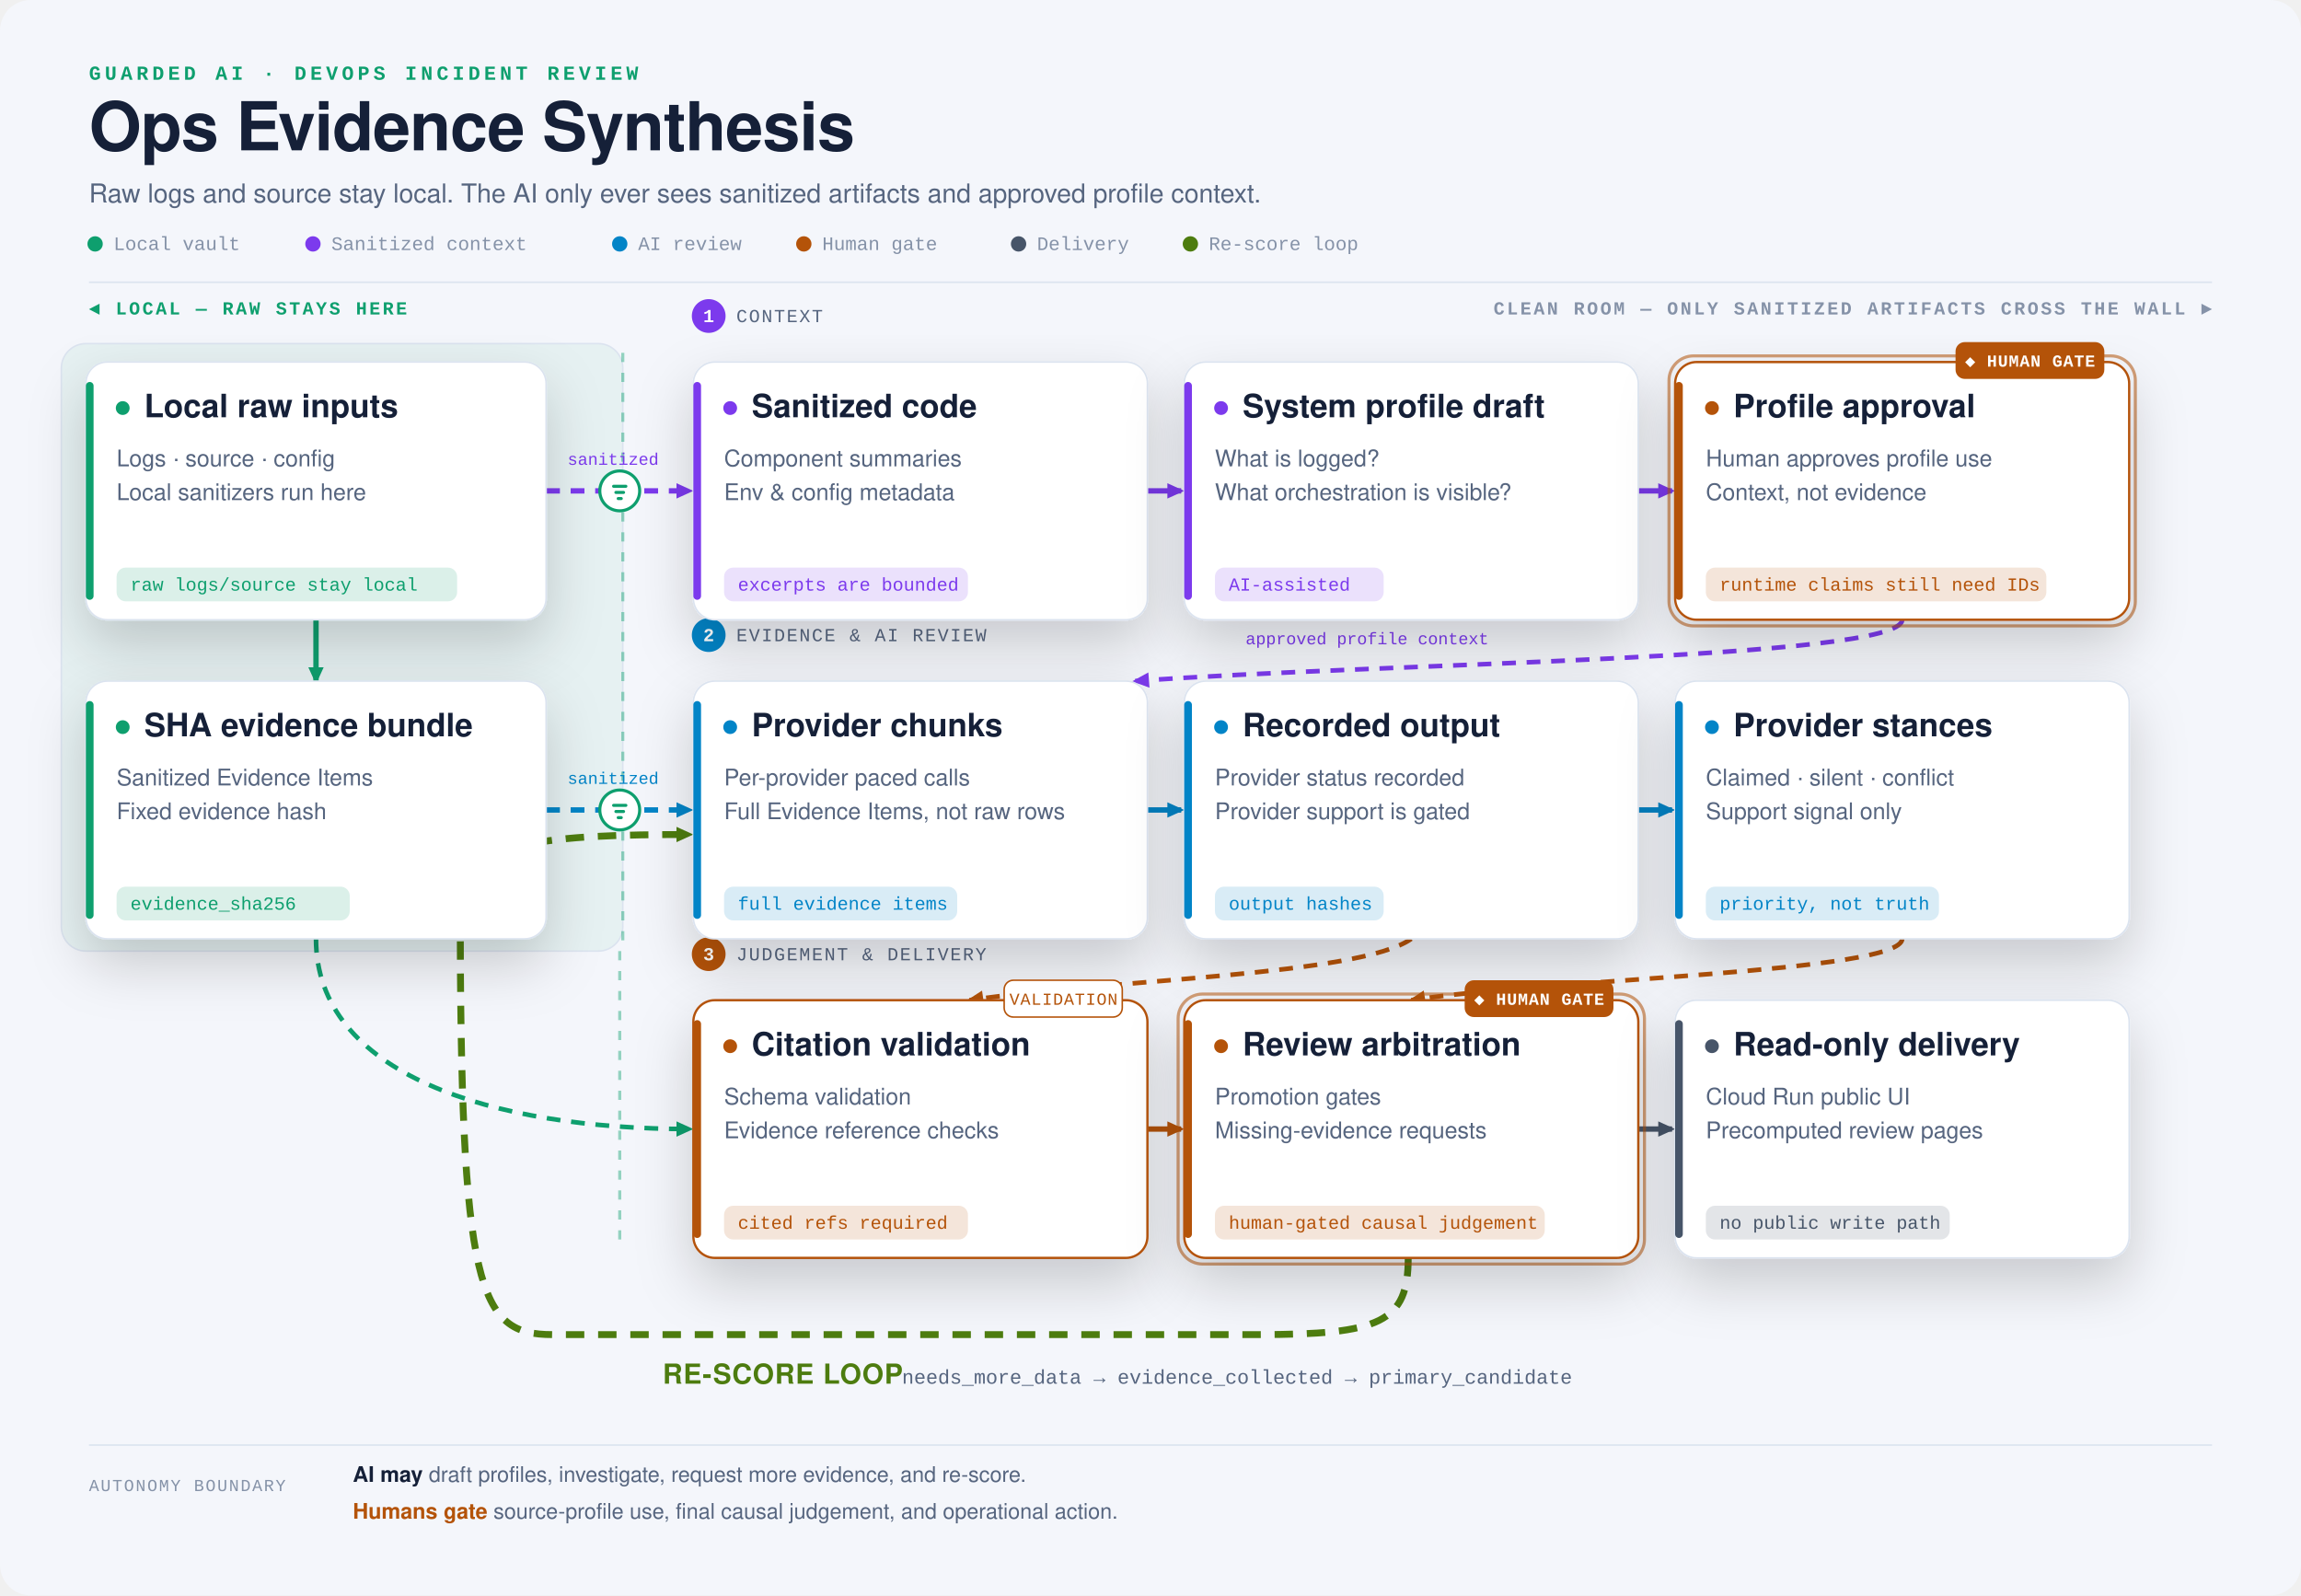
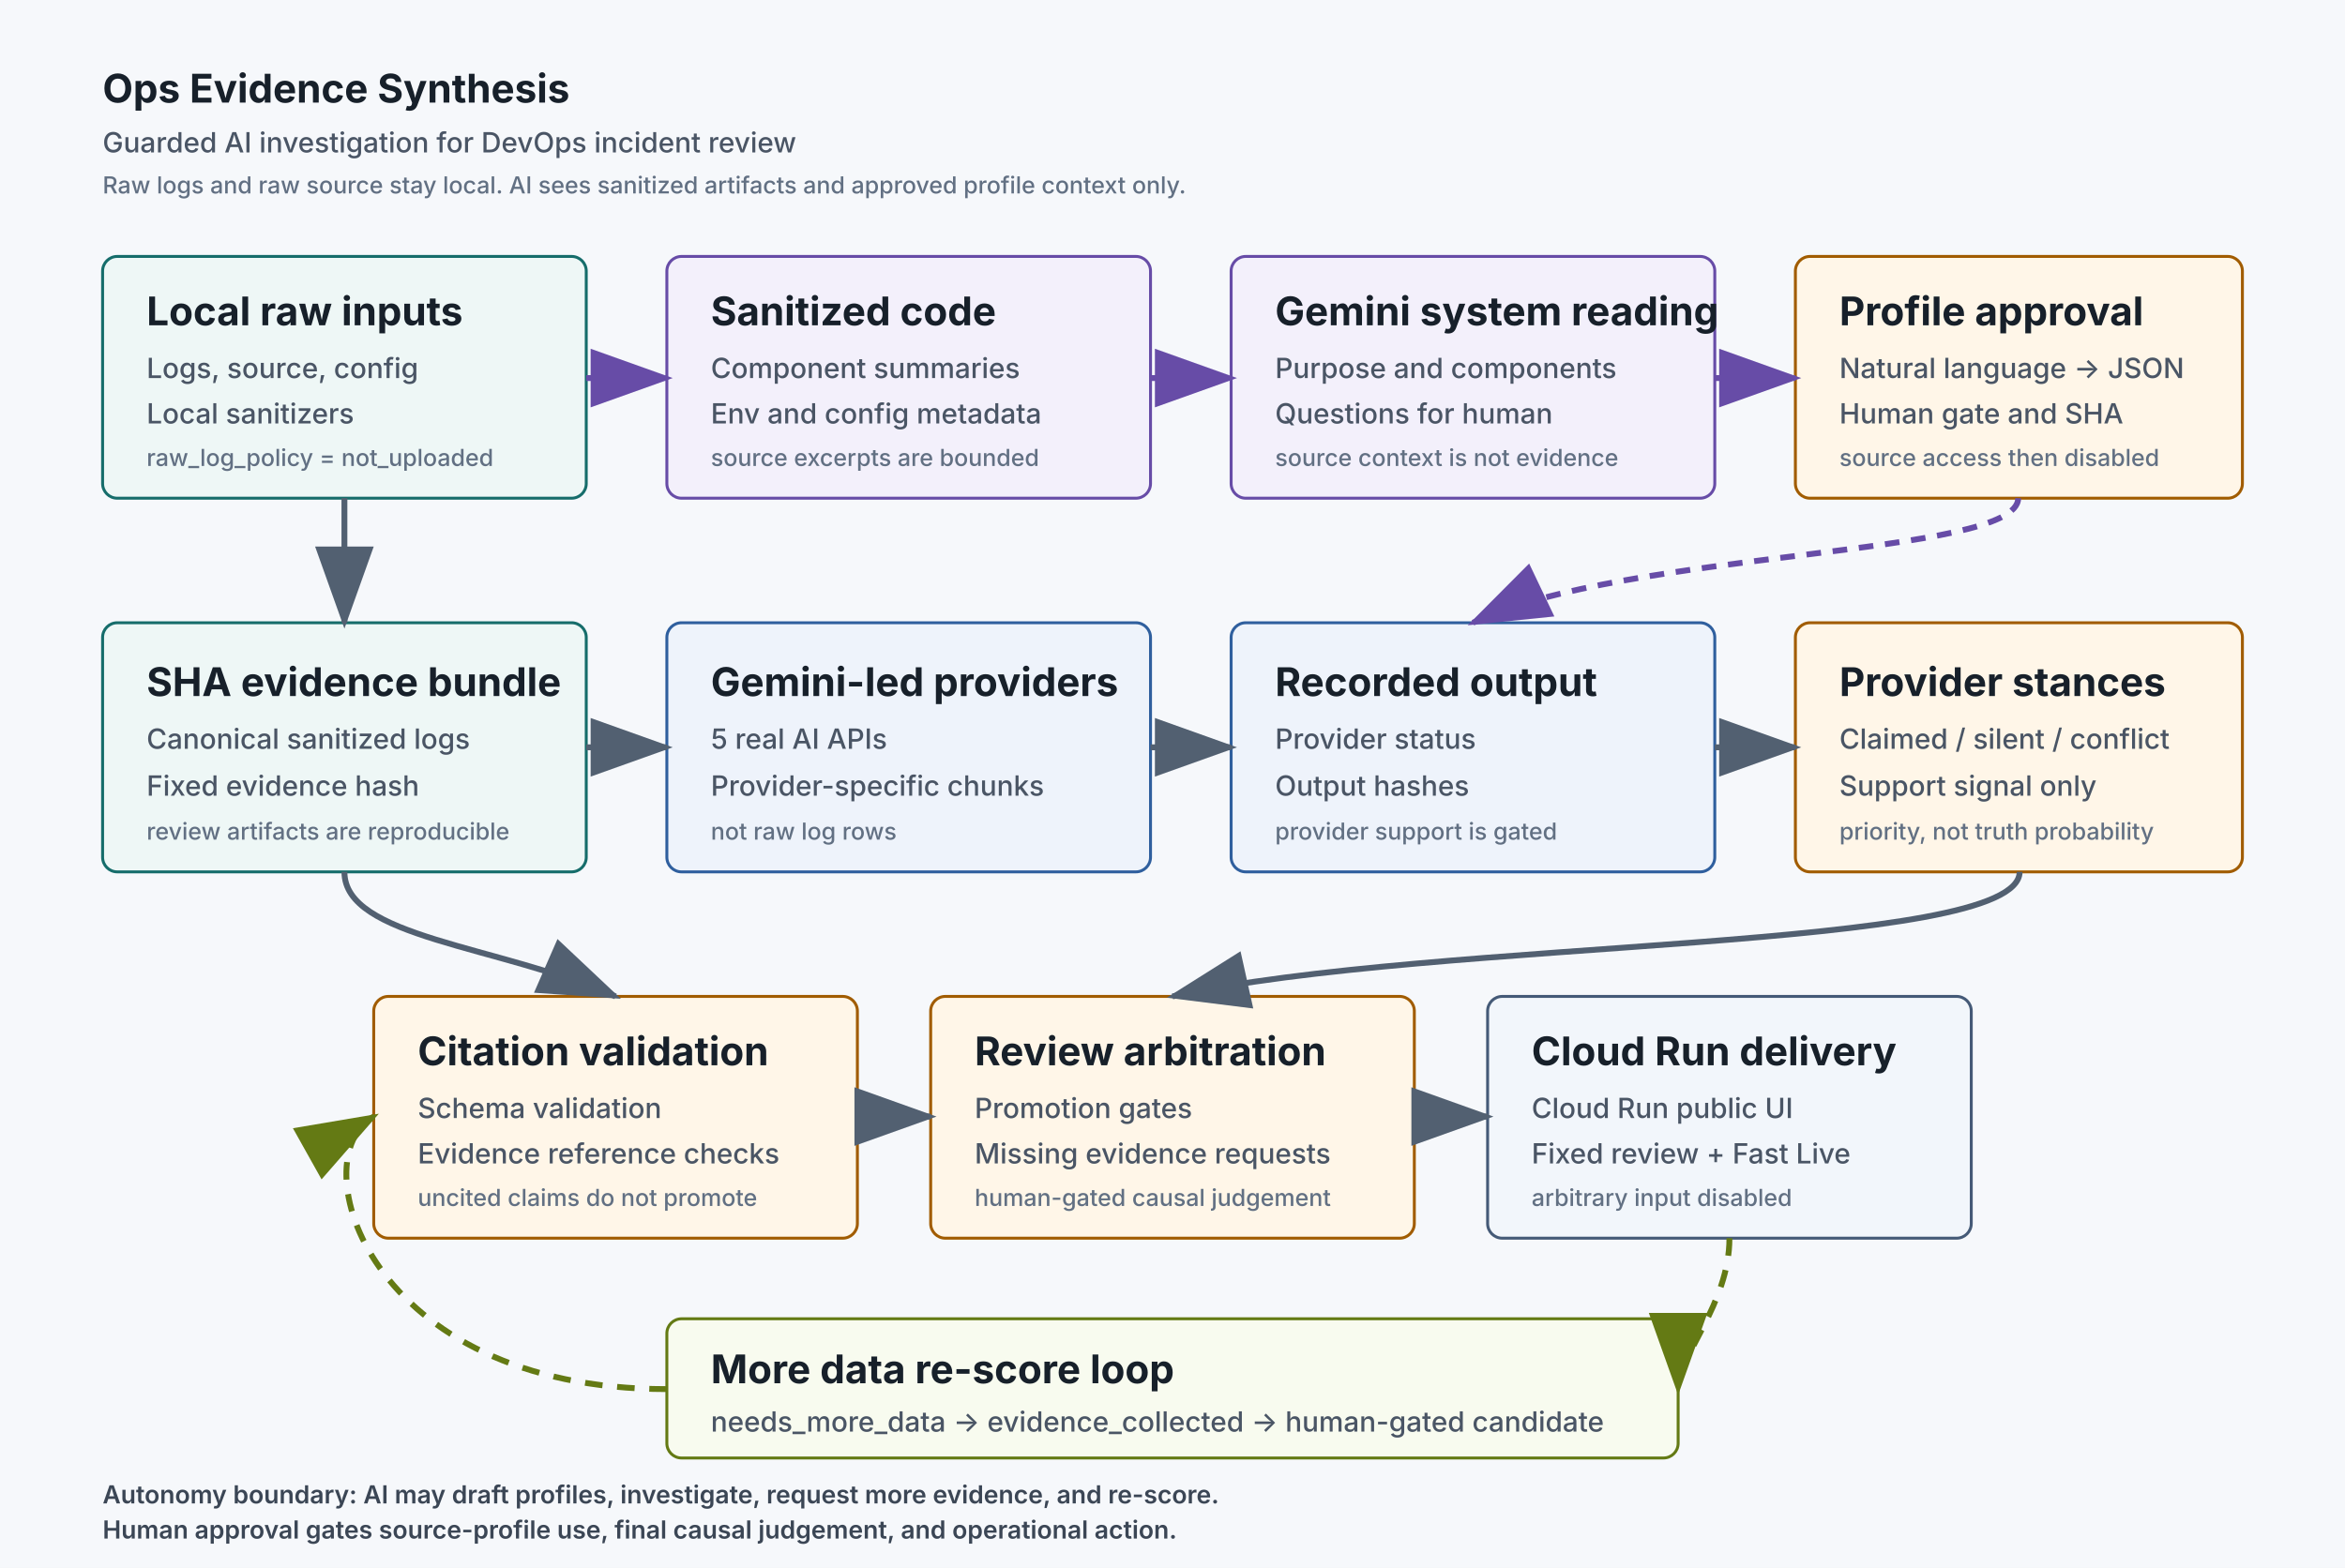
- <svg xmlns="http://www.w3.org/2000/svg" width="1500" height="1040" viewBox="0 0 1500 1040" role="img" aria-label="Ops Evidence Synthesis architecture">
+ <svg xmlns="http://www.w3.org/2000/svg" width="1600" height="1070" viewBox="0 0 1600 1070" role="img" aria-labelledby="title desc">
  <defs>
-     <marker id="ah_vault" markerWidth="12" markerHeight="10" refX="9" refY="5" orient="auto" markerUnits="userSpaceOnUse">
-       <path d="M0,0 L11,5 L0,10 Z" fill="#0e9f6e" />
+     <style>
+       .bg { fill: #f6f8fb; }
+       .band { fill: #ffffff; stroke: #d7dee8; stroke-width: 2; }
+       .local { fill: #eef7f6; stroke: #166d6b; }
+       .profile { fill: #f3f0fb; stroke: #674ca7; }
+       .ai { fill: #eef3fb; stroke: #2f5f9e; }
+       .gate { fill: #fff6e8; stroke: #a15c00; }
+       .deliver { fill: #f2f6fb; stroke: #455a77; }
+       .loop { fill: #f8fbef; stroke: #647a14; }
+       .text { font-family: Inter, Arial, sans-serif; fill: #17202a; font-size: 27px; font-weight: 700; }
+       .small { font-family: Inter, Arial, sans-serif; fill: #4a5565; font-size: 19px; font-weight: 500; }
+       .tiny { font-family: Inter, Arial, sans-serif; fill: #627083; font-size: 16px; font-weight: 500; }
+       .note { font-family: Inter, Arial, sans-serif; fill: #3b4655; font-size: 17px; font-weight: 600; }
+       .arrow { stroke: #526071; stroke-width: 4; fill: none; marker-end: url(#arrowhead); }
+       .softArrow { stroke: #674ca7; stroke-width: 4; fill: none; marker-end: url(#arrowheadProfile); stroke-dasharray: 10 8; }
+       .loopArrow { stroke: #647a14; stroke-width: 4; fill: none; marker-end: url(#arrowheadLoop); stroke-dasharray: 12 10; }
+     </style>
+     <marker id="arrowhead" markerWidth="14" markerHeight="10" refX="13" refY="5" orient="auto">
+       <path d="M0,0 L14,5 L0,10 Z" fill="#526071" />
    </marker>
-     <marker id="ah_context" markerWidth="12" markerHeight="10" refX="9" refY="5" orient="auto" markerUnits="userSpaceOnUse">
-       <path d="M0,0 L11,5 L0,10 Z" fill="#7c3aed" />
+     <marker id="arrowheadProfile" markerWidth="14" markerHeight="10" refX="13" refY="5" orient="auto">
+       <path d="M0,0 L14,5 L0,10 Z" fill="#674ca7" />
    </marker>
-     <marker id="ah_evidence" markerWidth="12" markerHeight="10" refX="9" refY="5" orient="auto" markerUnits="userSpaceOnUse">
-       <path d="M0,0 L11,5 L0,10 Z" fill="#0284c7" />
+     <marker id="arrowheadLoop" markerWidth="14" markerHeight="10" refX="13" refY="5" orient="auto">
+       <path d="M0,0 L14,5 L0,10 Z" fill="#647a14" />
    </marker>
-     <marker id="ah_gate" markerWidth="12" markerHeight="10" refX="9" refY="5" orient="auto" markerUnits="userSpaceOnUse">
-       <path d="M0,0 L11,5 L0,10 Z" fill="#b45309" />
-     </marker>
-     <marker id="ah_deliver" markerWidth="12" markerHeight="10" refX="9" refY="5" orient="auto" markerUnits="userSpaceOnUse">
-       <path d="M0,0 L11,5 L0,10 Z" fill="#475569" />
-     </marker>
-     <marker id="ah_loop" markerWidth="12" markerHeight="10" refX="9" refY="5" orient="auto" markerUnits="userSpaceOnUse">
-       <path d="M0,0 L11,5 L0,10 Z" fill="#4d7c0f" />
-     </marker>
-     <filter id="cardShadow" x="-20%" y="-20%" width="140%" height="160%">
-       <feDropShadow dx="0" dy="16" stdDeviation="18" flood-color="#000000" flood-opacity="0.18" />
-     </filter>
  </defs>
-   <rect x="0" y="0" width="1500" height="1040" rx="20" fill="#f4f6fb" />
-   <text x="58" y="52" style="font-family:ui-monospace,'SF Mono',Menlo,Consolas,'Liberation Mono',monospace;font-size:13px;letter-spacing:2.5px;font-weight:600" fill="#0e9f6e">GUARDED AI · DEVOPS INCIDENT REVIEW</text>
-   <text x="58" y="98" style="font-family:'Segoe UI',system-ui,-apple-system,Helvetica,Arial,sans-serif;font-size:44px;font-weight:700;letter-spacing:-0.5px" fill="#152038">Ops Evidence Synthesis</text>
-   <text x="58" y="132" style="font-family:'Segoe UI',system-ui,-apple-system,Helvetica,Arial,sans-serif;font-size:17px" fill="#56657f">Raw logs and source stay local. The AI only ever sees sanitized artifacts and approved profile context.</text>
-   <circle cx="62" cy="159" r="5" fill="#0e9f6e" />
-   <text x="74" y="163" style="font-family:ui-monospace,'SF Mono',Menlo,Consolas,'Liberation Mono',monospace;font-size:12.5px" fill="#8592a8">Local vault</text>
-   <circle cx="204" cy="159" r="5" fill="#7c3aed" />
-   <text x="216" y="163" style="font-family:ui-monospace,'SF Mono',Menlo,Consolas,'Liberation Mono',monospace;font-size:12.5px" fill="#8592a8">Sanitized context</text>
-   <circle cx="404" cy="159" r="5" fill="#0284c7" />
-   <text x="416" y="163" style="font-family:ui-monospace,'SF Mono',Menlo,Consolas,'Liberation Mono',monospace;font-size:12.5px" fill="#8592a8">AI review</text>
-   <circle cx="524" cy="159" r="5" fill="#b45309" />
-   <text x="536" y="163" style="font-family:ui-monospace,'SF Mono',Menlo,Consolas,'Liberation Mono',monospace;font-size:12.5px" fill="#8592a8">Human gate</text>
-   <circle cx="664" cy="159" r="5" fill="#475569" />
-   <text x="676" y="163" style="font-family:ui-monospace,'SF Mono',Menlo,Consolas,'Liberation Mono',monospace;font-size:12.5px" fill="#8592a8">Delivery</text>
-   <circle cx="776" cy="159" r="5" fill="#4d7c0f" />
-   <text x="788" y="163" style="font-family:ui-monospace,'SF Mono',Menlo,Consolas,'Liberation Mono',monospace;font-size:12.5px" fill="#8592a8">Re-score loop</text>
-   <line x1="58" y1="184" x2="1442" y2="184" stroke="#dbe3ef" stroke-width="1" />
-   <text x="58" y="205" style="font-family:ui-monospace,'SF Mono',Menlo,Consolas,'Liberation Mono',monospace;font-size:12px;letter-spacing:1.5px;font-weight:600" fill="#0e9f6e">◄ LOCAL — RAW STAYS HERE</text>
-   <text x="1442" y="205" text-anchor="end" style="font-family:ui-monospace,'SF Mono',Menlo,Consolas,'Liberation Mono',monospace;font-size:12px;letter-spacing:1.5px;font-weight:600" fill="#8592a8">CLEAN ROOM — ONLY SANITIZED ARTIFACTS CROSS THE WALL ►</text>
-   <rect x="40" y="224" width="366" height="396" rx="16" fill="#0e9f6e" fill-opacity="0.06" stroke="#dbe3ef" stroke-width="1" />
-   <line x1="406" y1="230" x2="406" y2="614" stroke="rgba(14,159,110,0.42)" stroke-width="2" stroke-dasharray="6 7" />
-   <line x1="404" y1="620" x2="404" y2="812" stroke="rgba(14,159,110,0.42)" stroke-width="2" stroke-dasharray="6 7" />
-   <path d="M748,320 L770,320" stroke="#7c3aed" stroke-width="3.5" fill="none" marker-end="url(#ah_context)" />
-   <path d="M1068,320 L1090,320" stroke="#7c3aed" stroke-width="3.5" fill="none" marker-end="url(#ah_context)" />
-   <path d="M206,404 L206,444" stroke="#0e9f6e" stroke-width="3.5" fill="none" marker-end="url(#ah_vault)" />
-   <path d="M748,528 L770,528" stroke="#0284c7" stroke-width="3.5" fill="none" marker-end="url(#ah_evidence)" />
-   <path d="M1068,528 L1090,528" stroke="#0284c7" stroke-width="3.5" fill="none" marker-end="url(#ah_evidence)" />
-   <path d="M748,736 L770,736" stroke="#b45309" stroke-width="3.5" fill="none" marker-end="url(#ah_gate)" />
-   <path d="M1068,736 L1090,736" stroke="#475569" stroke-width="3.5" fill="none" marker-end="url(#ah_deliver)" />
-   <path d="M356,320 L450,320" stroke="#7c3aed" stroke-width="3.5" fill="none" stroke-dasharray="9 7" marker-end="url(#ah_context)" />
-   <path d="M356,528 L450,528" stroke="#0284c7" stroke-width="3.5" fill="none" stroke-dasharray="9 7" marker-end="url(#ah_evidence)" />
-   <path d="M1240,404 C1240,430 900,432 740,444" stroke="#7c3aed" stroke-width="3" fill="none" stroke-dasharray="9 7" marker-end="url(#ah_context)" />
-   <path d="M206,612 C206,700 320,736 450,736" stroke="#0e9f6e" stroke-width="3" fill="none" stroke-dasharray="9 7" marker-end="url(#ah_vault)" />
-   <path d="M920,612 C886,636 728,638 632,652" stroke="#b45309" stroke-width="3" fill="none" stroke-dasharray="9 7" marker-end="url(#ah_gate)" />
-   <path d="M1240,612 C1240,634 1010,638 920,652" stroke="#b45309" stroke-width="3" fill="none" stroke-dasharray="9 7" marker-end="url(#ah_gate)" />
-   <path d="M918,820 C918,862 900,870 820,870 L360,870 C312,870 300,842 300,588 C300,548 360,544 450,544" stroke="#4d7c0f" stroke-width="4.5" fill="none" stroke-dasharray="12 9" marker-end="url(#ah_loop)" />
-   <circle cx="404" cy="320" r="13" fill="#ffffff" stroke="#0e9f6e" stroke-width="2" />
-   <rect x="399" y="316" width="10" height="2" rx="1" fill="#0e9f6e" />
-   <rect x="400.5" y="320" width="7" height="2" rx="1" fill="#0e9f6e" />
-   <rect x="402" y="324" width="4" height="2" rx="1" fill="#0e9f6e" />
-   <circle cx="404" cy="528" r="13" fill="#ffffff" stroke="#0e9f6e" stroke-width="2" />
-   <rect x="399" y="524" width="10" height="2" rx="1" fill="#0e9f6e" />
-   <rect x="400.5" y="528" width="7" height="2" rx="1" fill="#0e9f6e" />
-   <rect x="402" y="532" width="4" height="2" rx="1" fill="#0e9f6e" />
-   <text x="370" y="303" style="font-family:ui-monospace,'SF Mono',Menlo,Consolas,'Liberation Mono',monospace;font-size:11px" fill="#7c3aed">sanitized</text>
-   <text x="370" y="511" style="font-family:ui-monospace,'SF Mono',Menlo,Consolas,'Liberation Mono',monospace;font-size:11px" fill="#0284c7">sanitized</text>
-   <text x="812" y="420" style="font-family:ui-monospace,'SF Mono',Menlo,Consolas,'Liberation Mono',monospace;font-size:11px" fill="#7c3aed">approved profile context</text>
-   <circle cx="462" cy="206" r="11" fill="#7c3aed" />
-   <text x="462" y="210" text-anchor="middle" style="font-family:ui-monospace,'SF Mono',Menlo,Consolas,'Liberation Mono',monospace;font-size:12px;font-weight:700" fill="#ffffff">1</text>
-   <text x="480" y="210" style="font-family:ui-monospace,'SF Mono',Menlo,Consolas,'Liberation Mono',monospace;font-size:12px;letter-spacing:1px" fill="#56657f">CONTEXT</text>
-   <circle cx="462" cy="414" r="11" fill="#0284c7" />
-   <text x="462" y="418" text-anchor="middle" style="font-family:ui-monospace,'SF Mono',Menlo,Consolas,'Liberation Mono',monospace;font-size:12px;font-weight:700" fill="#ffffff">2</text>
-   <text x="480" y="418" style="font-family:ui-monospace,'SF Mono',Menlo,Consolas,'Liberation Mono',monospace;font-size:12px;letter-spacing:1px" fill="#56657f">EVIDENCE &amp; AI REVIEW</text>
-   <circle cx="462" cy="622" r="11" fill="#b45309" />
-   <text x="462" y="626" text-anchor="middle" style="font-family:ui-monospace,'SF Mono',Menlo,Consolas,'Liberation Mono',monospace;font-size:12px;font-weight:700" fill="#ffffff">3</text>
-   <text x="480" y="626" style="font-family:ui-monospace,'SF Mono',Menlo,Consolas,'Liberation Mono',monospace;font-size:12px;letter-spacing:1px" fill="#56657f">JUDGEMENT &amp; DELIVERY</text>
-   <rect x="56" y="236" width="300" height="168" rx="14" fill="#ffffff" stroke="#dbe3ef" stroke-width="1" filter="url(#cardShadow)" />
-   <rect x="56" y="249" width="5" height="142" rx="2.5" fill="#0e9f6e" />
-   <circle cx="80" cy="266" r="4.5" fill="#0e9f6e" />
-   <text x="94" y="272" style="font-family:'Segoe UI',system-ui,-apple-system,Helvetica,Arial,sans-serif;font-size:21px;font-weight:700" fill="#152038">Local raw inputs</text>
-   <text x="76" y="304" style="font-family:'Segoe UI',system-ui,-apple-system,Helvetica,Arial,sans-serif;font-size:15px" fill="#56657f">Logs · source · config</text>
-   <text x="76" y="326" style="font-family:'Segoe UI',system-ui,-apple-system,Helvetica,Arial,sans-serif;font-size:15px" fill="#56657f">Local sanitizers run here</text>
-   <rect x="76" y="370" width="222" height="22" rx="6" fill="#0e9f6e" fill-opacity="0.15" />
-   <text x="85" y="385" style="font-family:ui-monospace,'SF Mono',Menlo,Consolas,'Liberation Mono',monospace;font-size:12px" fill="#0e9f6e">raw logs/source stay local</text>
-   <rect x="56" y="444" width="300" height="168" rx="14" fill="#ffffff" stroke="#dbe3ef" stroke-width="1" filter="url(#cardShadow)" />
-   <rect x="56" y="457" width="5" height="142" rx="2.5" fill="#0e9f6e" />
-   <circle cx="80" cy="474" r="4.5" fill="#0e9f6e" />
-   <text x="94" y="480" style="font-family:'Segoe UI',system-ui,-apple-system,Helvetica,Arial,sans-serif;font-size:21px;font-weight:700" fill="#152038">SHA evidence bundle</text>
-   <text x="76" y="512" style="font-family:'Segoe UI',system-ui,-apple-system,Helvetica,Arial,sans-serif;font-size:15px" fill="#56657f">Sanitized Evidence Items</text>
-   <text x="76" y="534" style="font-family:'Segoe UI',system-ui,-apple-system,Helvetica,Arial,sans-serif;font-size:15px" fill="#56657f">Fixed evidence hash</text>
-   <rect x="76" y="578" width="152" height="22" rx="6" fill="#0e9f6e" fill-opacity="0.15" />
-   <text x="85" y="593" style="font-family:ui-monospace,'SF Mono',Menlo,Consolas,'Liberation Mono',monospace;font-size:12px" fill="#0e9f6e">evidence_sha256</text>
-   <rect x="452" y="236" width="296" height="168" rx="14" fill="#ffffff" stroke="#dbe3ef" stroke-width="1" filter="url(#cardShadow)" />
-   <rect x="452" y="249" width="5" height="142" rx="2.5" fill="#7c3aed" />
-   <circle cx="476" cy="266" r="4.5" fill="#7c3aed" />
-   <text x="490" y="272" style="font-family:'Segoe UI',system-ui,-apple-system,Helvetica,Arial,sans-serif;font-size:21px;font-weight:700" fill="#152038">Sanitized code</text>
-   <text x="472" y="304" style="font-family:'Segoe UI',system-ui,-apple-system,Helvetica,Arial,sans-serif;font-size:15px" fill="#56657f">Component summaries</text>
-   <text x="472" y="326" style="font-family:'Segoe UI',system-ui,-apple-system,Helvetica,Arial,sans-serif;font-size:15px" fill="#56657f">Env &amp; config metadata</text>
-   <rect x="472" y="370" width="159" height="22" rx="6" fill="#7c3aed" fill-opacity="0.15" />
-   <text x="481" y="385" style="font-family:ui-monospace,'SF Mono',Menlo,Consolas,'Liberation Mono',monospace;font-size:12px" fill="#7c3aed">excerpts are bounded</text>
-   <rect x="772" y="236" width="296" height="168" rx="14" fill="#ffffff" stroke="#dbe3ef" stroke-width="1" filter="url(#cardShadow)" />
-   <rect x="772" y="249" width="5" height="142" rx="2.5" fill="#7c3aed" />
-   <circle cx="796" cy="266" r="4.5" fill="#7c3aed" />
-   <text x="810" y="272" style="font-family:'Segoe UI',system-ui,-apple-system,Helvetica,Arial,sans-serif;font-size:21px;font-weight:700" fill="#152038">System profile draft</text>
-   <text x="792" y="304" style="font-family:'Segoe UI',system-ui,-apple-system,Helvetica,Arial,sans-serif;font-size:15px" fill="#56657f">What is logged?</text>
-   <text x="792" y="326" style="font-family:'Segoe UI',system-ui,-apple-system,Helvetica,Arial,sans-serif;font-size:15px" fill="#56657f">What orchestration is visible?</text>
-   <rect x="792" y="370" width="110" height="22" rx="6" fill="#7c3aed" fill-opacity="0.15" />
-   <text x="801" y="385" style="font-family:ui-monospace,'SF Mono',Menlo,Consolas,'Liberation Mono',monospace;font-size:12px" fill="#7c3aed">AI-assisted</text>
-   <rect x="1088" y="232" width="304" height="176" rx="16" fill="none" stroke="#b45309" stroke-width="2" opacity="0.55" />
-   <rect x="1092" y="236" width="296" height="168" rx="14" fill="#ffffff" stroke="#b45309" stroke-width="1.5" filter="url(#cardShadow)" />
-   <rect x="1092" y="249" width="5" height="142" rx="2.5" fill="#b45309" />
-   <circle cx="1116" cy="266" r="4.5" fill="#b45309" />
-   <text x="1130" y="272" style="font-family:'Segoe UI',system-ui,-apple-system,Helvetica,Arial,sans-serif;font-size:21px;font-weight:700" fill="#152038">Profile approval</text>
-   <text x="1112" y="304" style="font-family:'Segoe UI',system-ui,-apple-system,Helvetica,Arial,sans-serif;font-size:15px" fill="#56657f">Human approves profile use</text>
-   <text x="1112" y="326" style="font-family:'Segoe UI',system-ui,-apple-system,Helvetica,Arial,sans-serif;font-size:15px" fill="#56657f">Context, not evidence</text>
-   <rect x="1112" y="370" width="222" height="22" rx="6" fill="#b45309" fill-opacity="0.15" />
-   <text x="1121" y="385" style="font-family:ui-monospace,'SF Mono',Menlo,Consolas,'Liberation Mono',monospace;font-size:12px" fill="#b45309">runtime claims still need IDs</text>
-   <rect x="1274.8" y="223" width="97" height="24" rx="6" fill="#b45309" />
-   <text x="1323.4" y="239" text-anchor="middle" style="font-family:ui-monospace,'SF Mono',Menlo,Consolas,'Liberation Mono',monospace;font-size:11px;font-weight:600;letter-spacing:0.5px" fill="#ffffff">◆ HUMAN GATE</text>
-   <rect x="452" y="444" width="296" height="168" rx="14" fill="#ffffff" stroke="#dbe3ef" stroke-width="1" filter="url(#cardShadow)" />
-   <rect x="452" y="457" width="5" height="142" rx="2.5" fill="#0284c7" />
-   <circle cx="476" cy="474" r="4.5" fill="#0284c7" />
-   <text x="490" y="480" style="font-family:'Segoe UI',system-ui,-apple-system,Helvetica,Arial,sans-serif;font-size:21px;font-weight:700" fill="#152038">Provider chunks</text>
-   <text x="472" y="512" style="font-family:'Segoe UI',system-ui,-apple-system,Helvetica,Arial,sans-serif;font-size:15px" fill="#56657f">Per-provider paced calls</text>
-   <text x="472" y="534" style="font-family:'Segoe UI',system-ui,-apple-system,Helvetica,Arial,sans-serif;font-size:15px" fill="#56657f">Full Evidence Items, not raw rows</text>
-   <rect x="472" y="578" width="152" height="22" rx="6" fill="#0284c7" fill-opacity="0.15" />
-   <text x="481" y="593" style="font-family:ui-monospace,'SF Mono',Menlo,Consolas,'Liberation Mono',monospace;font-size:12px" fill="#0284c7">full evidence items</text>
-   <rect x="772" y="444" width="296" height="168" rx="14" fill="#ffffff" stroke="#dbe3ef" stroke-width="1" filter="url(#cardShadow)" />
-   <rect x="772" y="457" width="5" height="142" rx="2.5" fill="#0284c7" />
-   <circle cx="796" cy="474" r="4.5" fill="#0284c7" />
-   <text x="810" y="480" style="font-family:'Segoe UI',system-ui,-apple-system,Helvetica,Arial,sans-serif;font-size:21px;font-weight:700" fill="#152038">Recorded output</text>
-   <text x="792" y="512" style="font-family:'Segoe UI',system-ui,-apple-system,Helvetica,Arial,sans-serif;font-size:15px" fill="#56657f">Provider status recorded</text>
-   <text x="792" y="534" style="font-family:'Segoe UI',system-ui,-apple-system,Helvetica,Arial,sans-serif;font-size:15px" fill="#56657f">Provider support is gated</text>
-   <rect x="792" y="578" width="110" height="22" rx="6" fill="#0284c7" fill-opacity="0.15" />
-   <text x="801" y="593" style="font-family:ui-monospace,'SF Mono',Menlo,Consolas,'Liberation Mono',monospace;font-size:12px" fill="#0284c7">output hashes</text>
-   <rect x="1092" y="444" width="296" height="168" rx="14" fill="#ffffff" stroke="#dbe3ef" stroke-width="1" filter="url(#cardShadow)" />
-   <rect x="1092" y="457" width="5" height="142" rx="2.5" fill="#0284c7" />
-   <circle cx="1116" cy="474" r="4.5" fill="#0284c7" />
-   <text x="1130" y="480" style="font-family:'Segoe UI',system-ui,-apple-system,Helvetica,Arial,sans-serif;font-size:21px;font-weight:700" fill="#152038">Provider stances</text>
-   <text x="1112" y="512" style="font-family:'Segoe UI',system-ui,-apple-system,Helvetica,Arial,sans-serif;font-size:15px" fill="#56657f">Claimed · silent · conflict</text>
-   <text x="1112" y="534" style="font-family:'Segoe UI',system-ui,-apple-system,Helvetica,Arial,sans-serif;font-size:15px" fill="#56657f">Support signal only</text>
-   <rect x="1112" y="578" width="152" height="22" rx="6" fill="#0284c7" fill-opacity="0.15" />
-   <text x="1121" y="593" style="font-family:ui-monospace,'SF Mono',Menlo,Consolas,'Liberation Mono',monospace;font-size:12px" fill="#0284c7">priority, not truth</text>
-   <rect x="452" y="652" width="296" height="168" rx="14" fill="#ffffff" stroke="#b45309" stroke-width="1.5" filter="url(#cardShadow)" />
-   <rect x="452" y="665" width="5" height="142" rx="2.5" fill="#b45309" />
-   <circle cx="476" cy="682" r="4.5" fill="#b45309" />
-   <text x="490" y="688" style="font-family:'Segoe UI',system-ui,-apple-system,Helvetica,Arial,sans-serif;font-size:21px;font-weight:700" fill="#152038">Citation validation</text>
-   <text x="472" y="720" style="font-family:'Segoe UI',system-ui,-apple-system,Helvetica,Arial,sans-serif;font-size:15px" fill="#56657f">Schema validation</text>
-   <text x="472" y="742" style="font-family:'Segoe UI',system-ui,-apple-system,Helvetica,Arial,sans-serif;font-size:15px" fill="#56657f">Evidence reference checks</text>
-   <rect x="472" y="786" width="159" height="22" rx="6" fill="#b45309" fill-opacity="0.15" />
-   <text x="481" y="801" style="font-family:ui-monospace,'SF Mono',Menlo,Consolas,'Liberation Mono',monospace;font-size:12px" fill="#b45309">cited refs required</text>
-   <rect x="654.6" y="639" width="77" height="24" rx="6" fill="#ffffff" stroke="#b45309" stroke-width="1" />
-   <text x="693.3" y="655" text-anchor="middle" style="font-family:ui-monospace,'SF Mono',Menlo,Consolas,'Liberation Mono',monospace;font-size:11px;letter-spacing:0.5px" fill="#b45309">VALIDATION</text>
-   <rect x="768" y="648" width="304" height="176" rx="16" fill="none" stroke="#b45309" stroke-width="2" opacity="0.55" />
-   <rect x="772" y="652" width="296" height="168" rx="14" fill="#ffffff" stroke="#b45309" stroke-width="1.5" filter="url(#cardShadow)" />
-   <rect x="772" y="665" width="5" height="142" rx="2.5" fill="#b45309" />
-   <circle cx="796" cy="682" r="4.5" fill="#b45309" />
-   <text x="810" y="688" style="font-family:'Segoe UI',system-ui,-apple-system,Helvetica,Arial,sans-serif;font-size:21px;font-weight:700" fill="#152038">Review arbitration</text>
-   <text x="792" y="720" style="font-family:'Segoe UI',system-ui,-apple-system,Helvetica,Arial,sans-serif;font-size:15px" fill="#56657f">Promotion gates</text>
-   <text x="792" y="742" style="font-family:'Segoe UI',system-ui,-apple-system,Helvetica,Arial,sans-serif;font-size:15px" fill="#56657f">Missing-evidence requests</text>
-   <rect x="792" y="786" width="215" height="22" rx="6" fill="#b45309" fill-opacity="0.15" />
-   <text x="801" y="801" style="font-family:ui-monospace,'SF Mono',Menlo,Consolas,'Liberation Mono',monospace;font-size:12px" fill="#b45309">human-gated causal judgement</text>
-   <rect x="954.8" y="639" width="97" height="24" rx="6" fill="#b45309" />
-   <text x="1003.4" y="655" text-anchor="middle" style="font-family:ui-monospace,'SF Mono',Menlo,Consolas,'Liberation Mono',monospace;font-size:11px;font-weight:600;letter-spacing:0.5px" fill="#ffffff">◆ HUMAN GATE</text>
-   <rect x="1092" y="652" width="296" height="168" rx="14" fill="#ffffff" stroke="#dbe3ef" stroke-width="1" filter="url(#cardShadow)" />
-   <rect x="1092" y="665" width="5" height="142" rx="2.5" fill="#475569" />
-   <circle cx="1116" cy="682" r="4.5" fill="#475569" />
-   <text x="1130" y="688" style="font-family:'Segoe UI',system-ui,-apple-system,Helvetica,Arial,sans-serif;font-size:21px;font-weight:700" fill="#152038">Read-only delivery</text>
-   <text x="1112" y="720" style="font-family:'Segoe UI',system-ui,-apple-system,Helvetica,Arial,sans-serif;font-size:15px" fill="#56657f">Cloud Run public UI</text>
-   <text x="1112" y="742" style="font-family:'Segoe UI',system-ui,-apple-system,Helvetica,Arial,sans-serif;font-size:15px" fill="#56657f">Precomputed review pages</text>
-   <rect x="1112" y="786" width="159" height="22" rx="6" fill="#475569" fill-opacity="0.15" />
-   <text x="1121" y="801" style="font-family:ui-monospace,'SF Mono',Menlo,Consolas,'Liberation Mono',monospace;font-size:12px" fill="#475569">no public write path</text>
-   <text x="432" y="902" style="font-family:'Segoe UI',system-ui,-apple-system,Helvetica,Arial,sans-serif;font-size:18px;font-weight:700;letter-spacing:0.5px" fill="#4d7c0f">RE-SCORE LOOP</text>
-   <text x="588" y="902" style="font-family:ui-monospace,'SF Mono',Menlo,Consolas,'Liberation Mono',monospace;font-size:13px" fill="#56657f">needs_more_data → evidence_collected → primary_candidate</text>
-   <line x1="58" y1="942" x2="1442" y2="942" stroke="#dbe3ef" stroke-width="1" />
-   <text x="58" y="972" style="font-family:ui-monospace,'SF Mono',Menlo,Consolas,'Liberation Mono',monospace;font-size:11px;letter-spacing:1px" fill="#8592a8">AUTONOMY BOUNDARY</text>
-   <text x="230" y="966" style="font-family:'Segoe UI',system-ui,-apple-system,Helvetica,Arial,sans-serif;font-size:14px" fill="#56657f">
-     <tspan style="font-weight:600" fill="#152038">AI may</tspan> draft profiles, investigate, request more evidence, and re-score.</text>
-   <text x="230" y="990" style="font-family:'Segoe UI',system-ui,-apple-system,Helvetica,Arial,sans-serif;font-size:14px" fill="#56657f">
-     <tspan style="font-weight:600" fill="#b45309">Humans gate</tspan> source-profile use, final causal judgement, and operational action.</text>
+   <rect class="bg" x="0" y="0" width="1600" height="1070" />
+   <text class="text" x="70" y="70">Ops Evidence Synthesis</text>
+   <text class="small" x="70" y="104">Guarded AI investigation for DevOps incident review</text>
+   <text class="tiny" x="70" y="132">Raw logs and raw source stay local. AI sees sanitized artifacts and approved profile context only.</text>
+   <rect class="band local" x="70" y="175" width="330" height="165" rx="10" />
+   <text class="text" x="100" y="222">Local raw inputs</text>
+   <text class="small" x="100" y="258">Logs, source, config</text>
+   <text class="small" x="100" y="289">Local sanitizers</text>
+   <text class="tiny" x="100" y="318">raw_log_policy = not_uploaded</text>
+   <rect class="band profile" x="455" y="175" width="330" height="165" rx="10" />
+   <text class="text" x="485" y="222">Sanitized code</text>
+   <text class="small" x="485" y="258">Component summaries</text>
+   <text class="small" x="485" y="289">Env and config metadata</text>
+   <text class="tiny" x="485" y="318">source excerpts are bounded</text>
+   <rect class="band profile" x="840" y="175" width="330" height="165" rx="10" />
+   <text class="text" x="870" y="222">Gemini system reading</text>
+   <text class="small" x="870" y="258">Purpose and components</text>
+   <text class="small" x="870" y="289">Questions for human</text>
+   <text class="tiny" x="870" y="318">source context is not evidence</text>
+   <rect class="band gate" x="1225" y="175" width="305" height="165" rx="10" />
+   <text class="text" x="1255" y="222">Profile approval</text>
+   <text class="small" x="1255" y="258">Natural language -&gt; JSON</text>
+   <text class="small" x="1255" y="289">Human gate and SHA</text>
+   <text class="tiny" x="1255" y="318">source access then disabled</text>
+   <rect class="band local" x="70" y="425" width="330" height="170" rx="10" />
+   <text class="text" x="100" y="475">SHA evidence bundle</text>
+   <text class="small" x="100" y="511">Canonical sanitized logs</text>
+   <text class="small" x="100" y="543">Fixed evidence hash</text>
+   <text class="tiny" x="100" y="573">review artifacts are reproducible</text>
+   <rect class="band ai" x="455" y="425" width="330" height="170" rx="10" />
+   <text class="text" x="485" y="475">Gemini-led providers</text>
+   <text class="small" x="485" y="511">5 real AI APIs</text>
+   <text class="small" x="485" y="543">Provider-specific chunks</text>
+   <text class="tiny" x="485" y="573">not raw log rows</text>
+   <rect class="band ai" x="840" y="425" width="330" height="170" rx="10" />
+   <text class="text" x="870" y="475">Recorded output</text>
+   <text class="small" x="870" y="511">Provider status</text>
+   <text class="small" x="870" y="543">Output hashes</text>
+   <text class="tiny" x="870" y="573">provider support is gated</text>
+   <rect class="band gate" x="1225" y="425" width="305" height="170" rx="10" />
+   <text class="text" x="1255" y="475">Provider stances</text>
+   <text class="small" x="1255" y="511">Claimed / silent / conflict</text>
+   <text class="small" x="1255" y="543">Support signal only</text>
+   <text class="tiny" x="1255" y="573">priority, not truth probability</text>
+   <rect class="band gate" x="255" y="680" width="330" height="165" rx="10" />
+   <text class="text" x="285" y="727">Citation validation</text>
+   <text class="small" x="285" y="763">Schema validation</text>
+   <text class="small" x="285" y="794">Evidence reference checks</text>
+   <text class="tiny" x="285" y="823">uncited claims do not promote</text>
+   <rect class="band gate" x="635" y="680" width="330" height="165" rx="10" />
+   <text class="text" x="665" y="727">Review arbitration</text>
+   <text class="small" x="665" y="763">Promotion gates</text>
+   <text class="small" x="665" y="794">Missing evidence requests</text>
+   <text class="tiny" x="665" y="823">human-gated causal judgement</text>
+   <rect class="band deliver" x="1015" y="680" width="330" height="165" rx="10" />
+   <text class="text" x="1045" y="727">Cloud Run delivery</text>
+   <text class="small" x="1045" y="763">Cloud Run public UI</text>
+   <text class="small" x="1045" y="794">Fixed review + Fast Live</text>
+   <text class="tiny" x="1045" y="823">arbitrary input disabled</text>
+   <rect class="band loop" x="455" y="900" width="690" height="95" rx="10" />
+   <text class="text" x="485" y="944">More data re-score loop</text>
+   <text class="small" x="485" y="977">needs_more_data -&gt; evidence_collected -&gt; human-gated candidate</text>
+   <path class="softArrow" d="M400 258 L455 258" />
+   <path class="softArrow" d="M785 258 L840 258" />
+   <path class="softArrow" d="M1170 258 L1225 258" />
+   <path class="softArrow" d="M1377 340 C1377 380 1110 375 1005 425" />
+   <path class="arrow" d="M235 340 L235 425" />
+   <path class="arrow" d="M400 510 L455 510" />
+   <path class="arrow" d="M785 510 L840 510" />
+   <path class="arrow" d="M1170 510 L1225 510" />
+   <path class="arrow" d="M1378 595 C1378 650 980 640 800 680" />
+   <path class="arrow" d="M235 595 C235 640 340 645 420 680" />
+   <path class="arrow" d="M585 762 L635 762" />
+   <path class="arrow" d="M965 762 L1015 762" />
+   <path class="loopArrow" d="M1180 845 C1180 890 1145 925 1145 948" />
+   <path class="loopArrow" d="M455 948 C250 948 205 790 255 762" />
+   <text class="note" x="70" y="1026">Autonomy boundary: AI may draft profiles, investigate, request more evidence, and re-score.</text>
+   <text class="note" x="70" y="1050">Human approval gates source-profile use, final causal judgement, and operational action.</text>
</svg>
